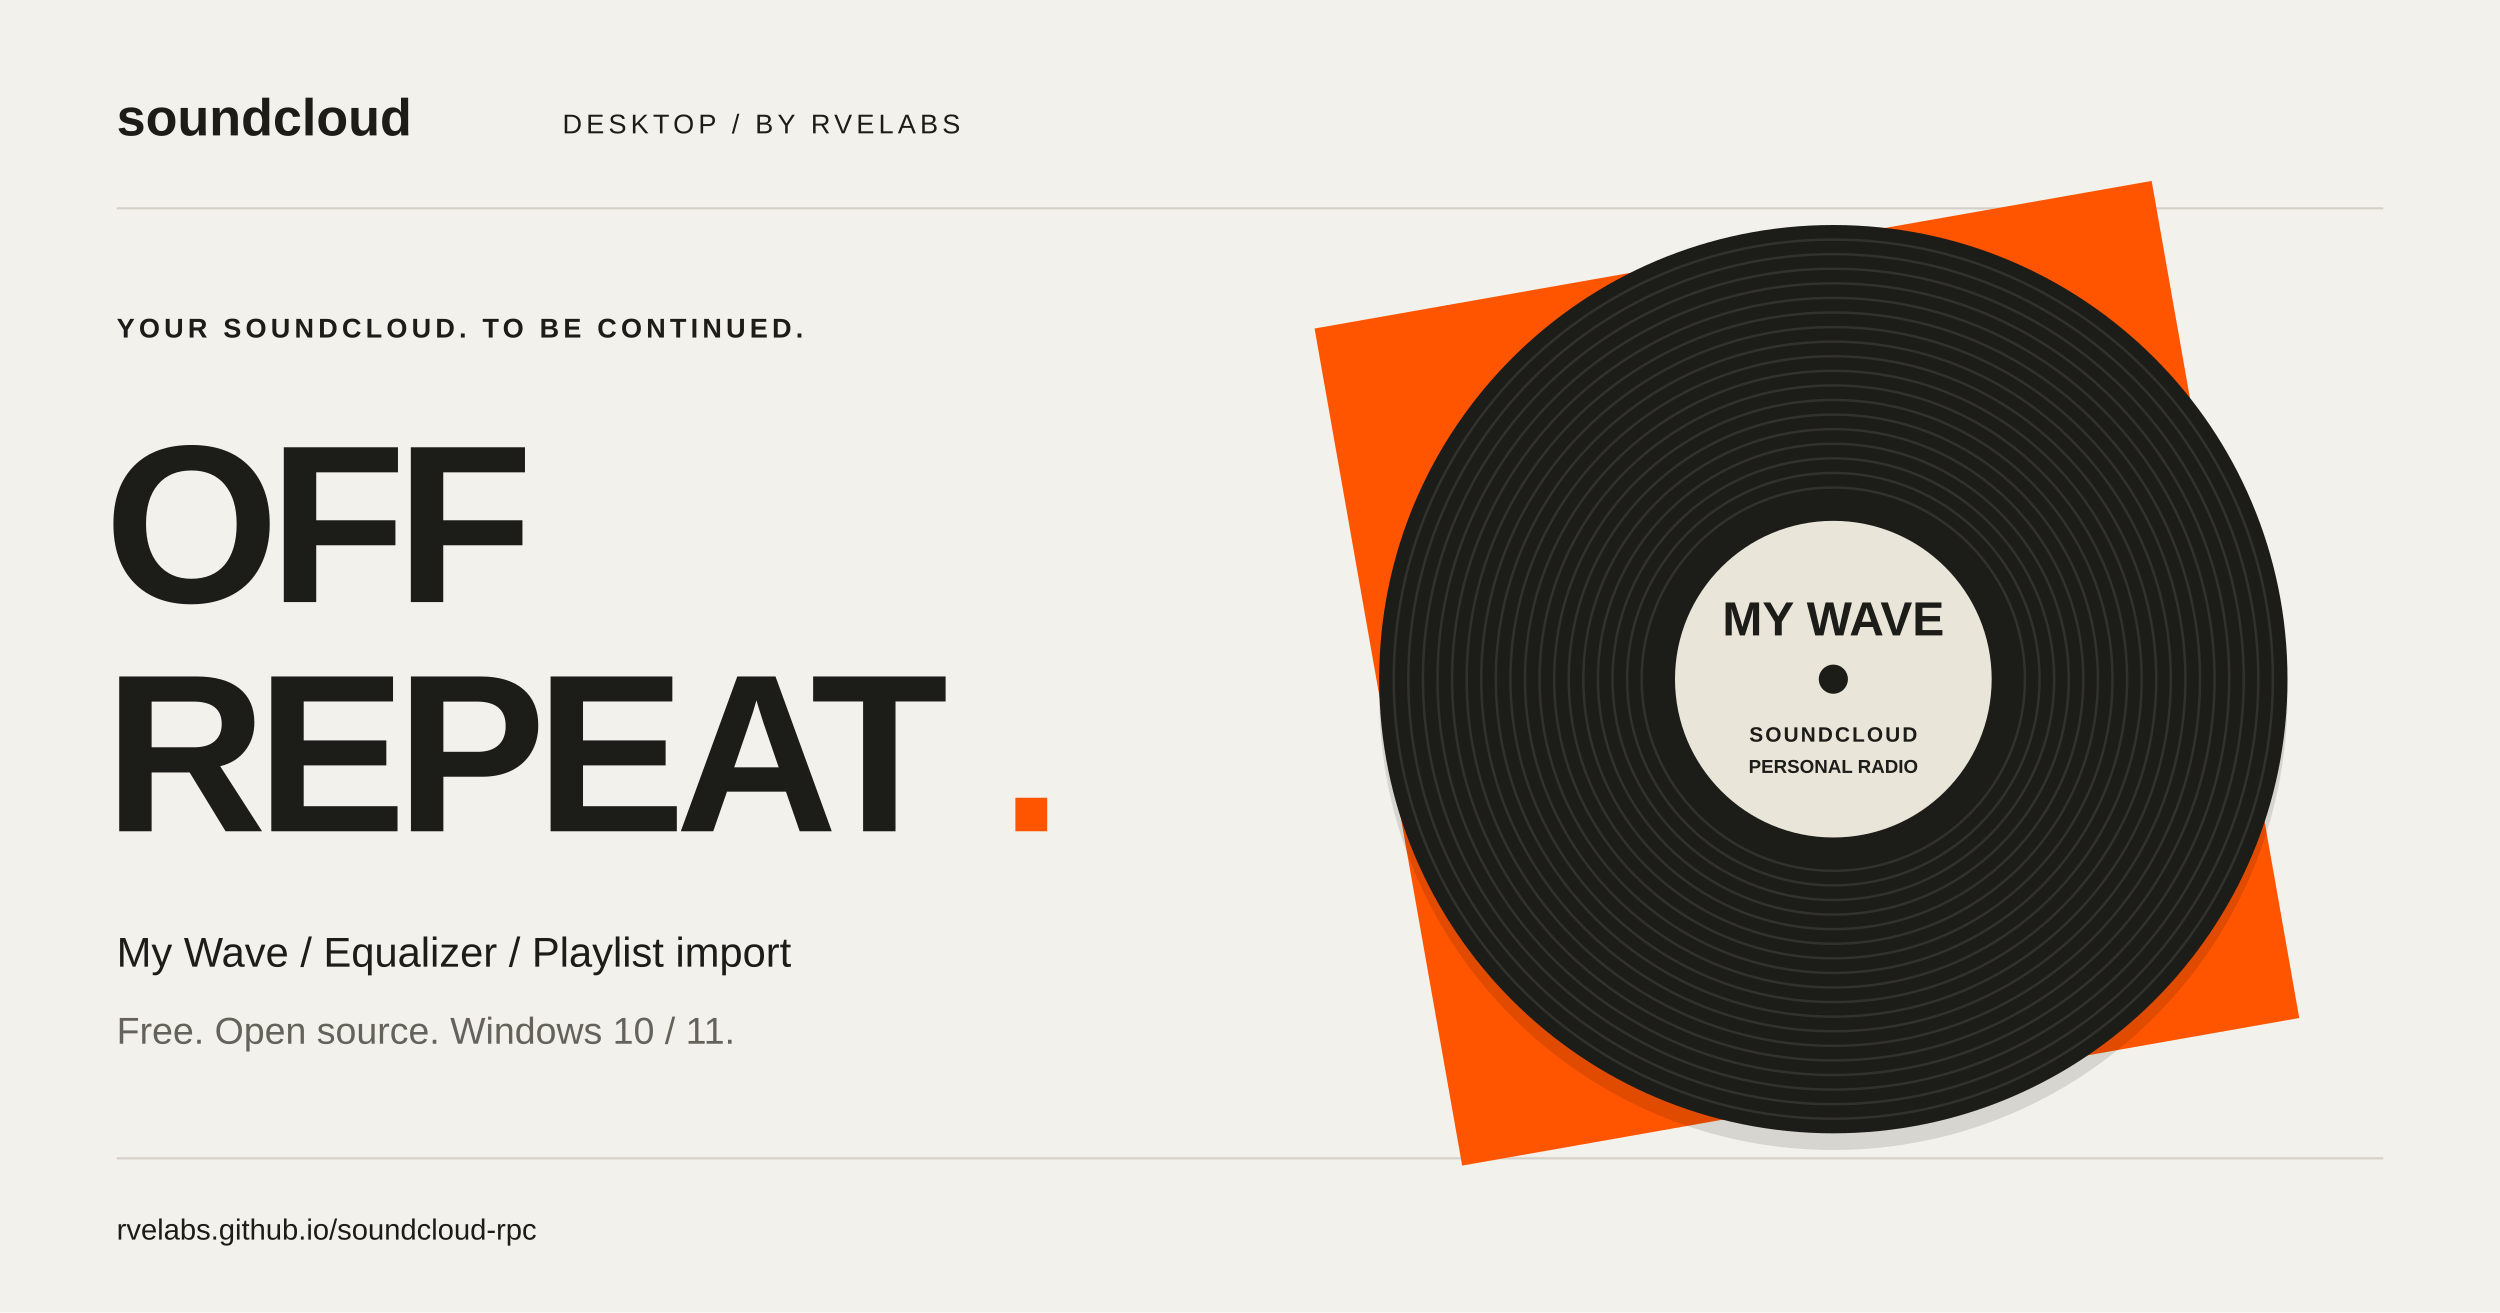
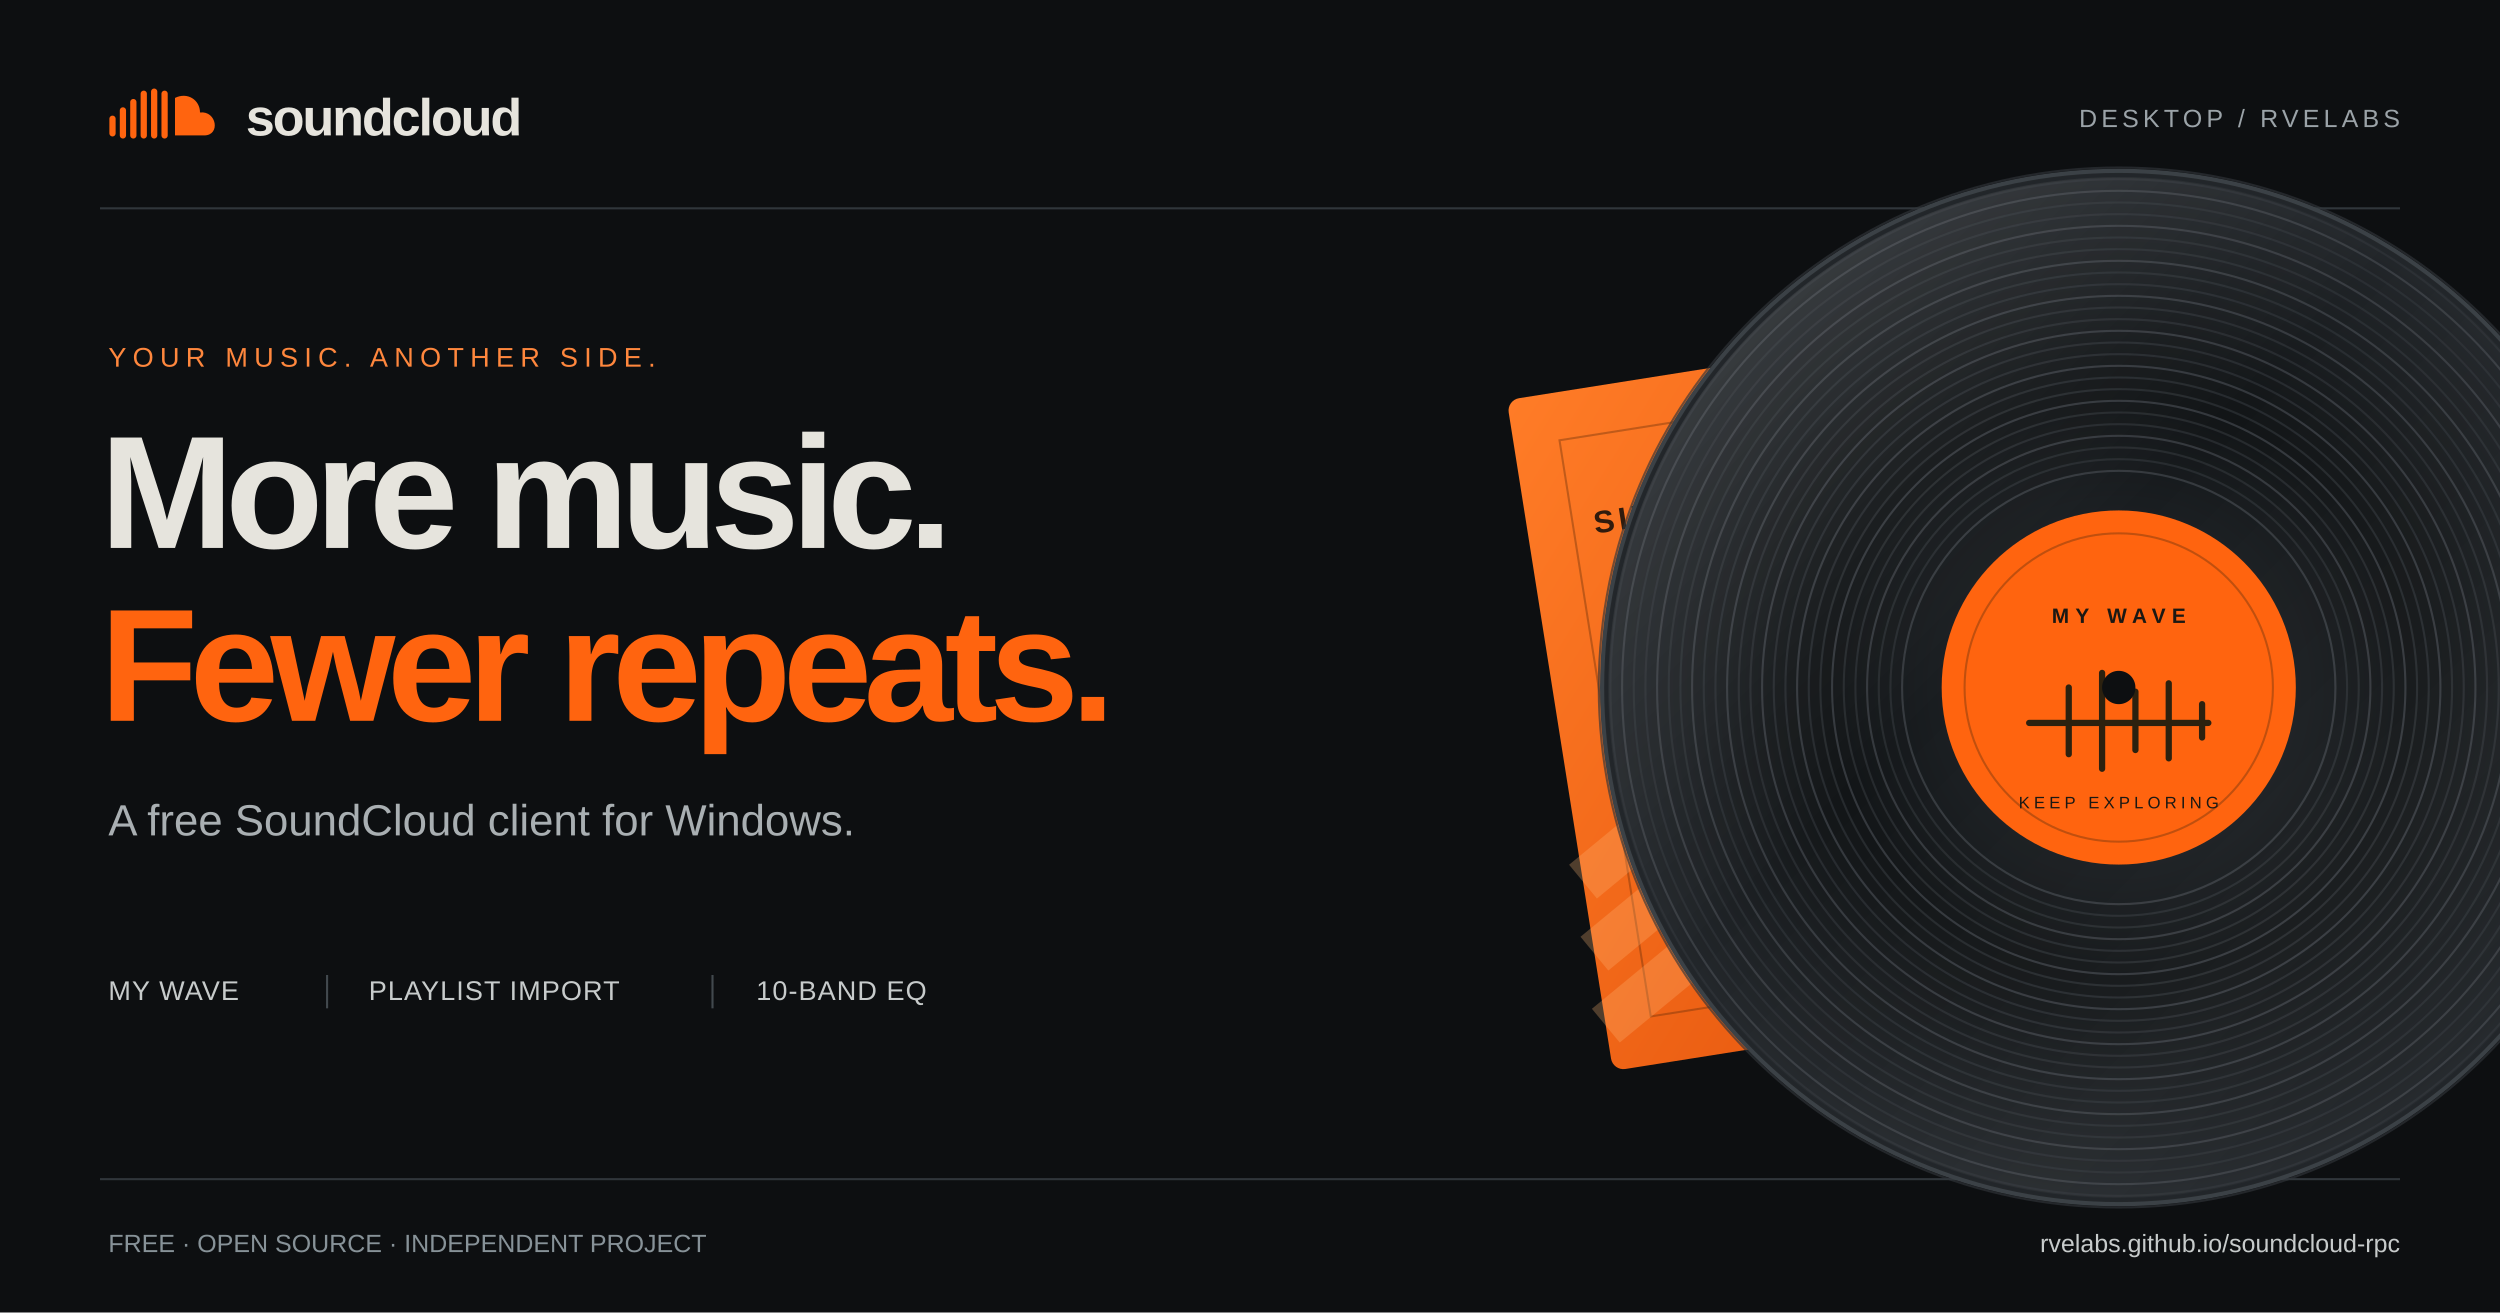
<svg xmlns="http://www.w3.org/2000/svg" width="1200" height="630" viewBox="0 0 1200 630">
-   <rect width="1200" height="630" fill="#f3f1eb" />
-   <path d="M56 100H1144M56 556H1144" stroke="#d3d0c8" />
-   <g font-family="Segoe UI,Arial,sans-serif" fill="#1c1c19">
-     <text x="56" y="65" font-size="25" font-weight="700">soundcloud</text>
-     <text x="270" y="64" font-size="13" letter-spacing="2">DESKTOP / BY RVELABS</text>
-     <text x="56" y="162" font-size="13" letter-spacing="2" font-weight="600">
-             YOUR SOUNDCLOUD. TO BE CONTINUED.
-         </text>
-     <text x="50" y="289" font-size="108" font-weight="700" letter-spacing="-5">OFF</text>
-     <text x="50" y="399" font-size="108" font-weight="700" letter-spacing="-5">
-             REPEAT
-             <tspan fill="#ff5500">.</tspan>
-     </text>
-     <text x="56" y="464" font-size="20">My Wave / Equalizer / Playlist import</text>
-     <text x="56" y="501" font-size="18" fill="#64635b">Free. Open source. Windows 10 / 11.</text>
-     <text x="56" y="595" font-size="14">rvelabs.github.io/soundcloud-rpc</text>
+   <defs>
+     <radialGradient id="disc">
+       <stop stop-color="#262b30" />
+       <stop offset=".56" stop-color="#121517" />
+       <stop offset="1" stop-color="#23272b" />
+     </radialGradient>
+     <linearGradient id="sleeve" x2="1" y2="1">
+       <stop stop-color="#ff7c27" />
+       <stop offset="1" stop-color="#df4c06" />
+     </linearGradient>
+     <linearGradient id="shine" x2="1" y2="1">
+       <stop stop-color="#fff" stop-opacity=".14" />
+       <stop offset=".42" stop-color="#fff" stop-opacity="0" />
+       <stop offset=".7" stop-color="#fff" stop-opacity=".04" />
+       <stop offset="1" stop-color="#fff" stop-opacity="0" />
+     </linearGradient>
+   </defs>
+   <rect width="1200" height="630" fill="#0d0f11" />
+   <path d="M48 100h1104M48 566h1104" stroke="#30363b" />
+   <g transform="translate(52 43)" color="#ff640f">
+     <g fill="none" stroke="currentColor" stroke-width="3" stroke-linecap="round">
+       <path d="M2 14v7m5-11v12m5-16v16m5-20v20m5-21v21m5-20v20" />
+     </g>
+     <path d="M32 22V4c6-3 12 1 12 7 8-1 10 11 2 11Z" fill="currentColor" />
  </g>
-   <g transform="translate(880 326)">
-     <rect x="-216" y="-209" width="408" height="408" fill="#ff5500" transform="rotate(-10)" />
-     <circle cy="8" r="218" fill="#000" opacity=".12" />
-     <circle r="218" fill="#1c1c19" />
-     <g fill="none" stroke="#32312b" stroke-width="1.2">
-       <circle r="211" />
-       <circle r="204" />
-       <circle r="197" />
-       <circle r="190" />
-       <circle r="183" />
-       <circle r="176" />
-       <circle r="169" />
-       <circle r="162" />
-       <circle r="155" />
-       <circle r="148" />
-       <circle r="141" />
-       <circle r="134" />
-       <circle r="127" />
-       <circle r="120" />
-       <circle r="113" />
-       <circle r="106" />
-       <circle r="99" />
-       <circle r="92" />
-     </g>
-     <circle r="76" fill="#e9e5d9" />
-     <g text-anchor="middle" font-family="Segoe UI,Arial,sans-serif" fill="#1c1c19" font-weight="700">
-       <text y="-21" font-size="23">MY WAVE</text>
-       <text y="30" font-size="10" letter-spacing="1">SOUNDCLOUD</text>
-       <text y="45" font-size="9">PERSONAL RADIO</text>
-     </g>
-     <circle r="7" fill="#1c1c19" />
+   <text x="118" y="65" fill="#e6e4dd" font-family="Arial,sans-serif" font-size="25" font-weight="700" letter-spacing="-1">soundcloud</text>
+   <text x="1152" y="61" text-anchor="end" fill="#9ba3a8" font-family="Arial,sans-serif" font-size="12" letter-spacing="2">DESKTOP / RVELABS</text>
+   <g transform="translate(747 168) rotate(-9 141 163)">
+     <rect width="282" height="326" rx="6" fill="url(#sleeve)" />
+     <path d="M22 23h238v280H22Z" fill="none" stroke="#542608" stroke-opacity=".35" />
+     <text x="32" y="70" fill="#301b0d" font-family="Arial,sans-serif" font-size="15" font-weight="700" letter-spacing="2">SIDE A / DISCOVERY</text>
+     <path d="M0 234 282 68M0 269 282 103M0 304 282 138" stroke="#ffb678" stroke-opacity=".28" stroke-width="21" />
  </g>
+   <g transform="translate(1017 330)">
+     <circle r="248" fill="url(#disc)" stroke="#3b4146" stroke-width="2" />
+     <circle r="104" fill="none" stroke="#454b50" stroke-opacity=".65" />
+     <circle r="109.6" fill="none" stroke="#30353a" stroke-opacity=".65" />
+     <circle r="115.2" fill="none" stroke="#30353a" stroke-opacity=".65" />
+     <circle r="120.8" fill="none" stroke="#454b50" stroke-opacity=".65" />
+     <circle r="126.4" fill="none" stroke="#30353a" stroke-opacity=".65" />
+     <circle r="132" fill="none" stroke="#30353a" stroke-opacity=".65" />
+     <circle r="137.6" fill="none" stroke="#454b50" stroke-opacity=".65" />
+     <circle r="143.2" fill="none" stroke="#30353a" stroke-opacity=".65" />
+     <circle r="148.8" fill="none" stroke="#30353a" stroke-opacity=".65" />
+     <circle r="154.4" fill="none" stroke="#454b50" stroke-opacity=".65" />
+     <circle r="160" fill="none" stroke="#30353a" stroke-opacity=".65" />
+     <circle r="165.6" fill="none" stroke="#30353a" stroke-opacity=".65" />
+     <circle r="171.2" fill="none" stroke="#454b50" stroke-opacity=".65" />
+     <circle r="176.8" fill="none" stroke="#30353a" stroke-opacity=".65" />
+     <circle r="182.4" fill="none" stroke="#30353a" stroke-opacity=".65" />
+     <circle r="188" fill="none" stroke="#454b50" stroke-opacity=".65" />
+     <circle r="193.6" fill="none" stroke="#30353a" stroke-opacity=".65" />
+     <circle r="199.2" fill="none" stroke="#30353a" stroke-opacity=".65" />
+     <circle r="204.8" fill="none" stroke="#454b50" stroke-opacity=".65" />
+     <circle r="210.4" fill="none" stroke="#30353a" stroke-opacity=".65" />
+     <circle r="216" fill="none" stroke="#30353a" stroke-opacity=".65" />
+     <circle r="221.6" fill="none" stroke="#454b50" stroke-opacity=".65" />
+     <circle r="227.2" fill="none" stroke="#30353a" stroke-opacity=".65" />
+     <circle r="232.8" fill="none" stroke="#30353a" stroke-opacity=".65" />
+     <circle r="238.4" fill="none" stroke="#454b50" stroke-opacity=".65" />
+     <circle r="244" fill="none" stroke="#30353a" stroke-opacity=".65" />
+     <circle r="249.6" fill="none" stroke="#30353a" stroke-opacity=".65" />
+     <circle r="245" fill="url(#shine)" />
+     <circle r="85" fill="#ff640f" />
+     <circle r="74" fill="none" stroke="#4c280e" stroke-opacity=".35" />
+     <text x="0" y="-31" text-anchor="middle" fill="#1b1813" font-family="Arial,sans-serif" font-size="10" font-weight="700" letter-spacing="3">MY WAVE</text>
+     <path d="M-43 17h86m-35-8v16M-24 0v32M-8-7v46M8 2v28M24-2v36M40 8v16" fill="none" stroke="#2c210f" stroke-width="3" stroke-linecap="round" />
+     <circle r="8" fill="#0d0f11" />
+     <text x="0" y="58" text-anchor="middle" fill="#1b1813" font-family="Arial,sans-serif" font-size="8" letter-spacing="2">KEEP EXPLORING</text>
+   </g>
+   <text x="52" y="176" fill="#ff873d" font-family="Arial,sans-serif" font-size="13" letter-spacing="3">YOUR MUSIC. ANOTHER SIDE.</text>
+   <text x="48" y="263" fill="#e6e4dd" font-family="Arial,sans-serif" font-size="77" font-weight="700" letter-spacing="-4">More music.</text>
+   <text x="48" y="346" fill="#ff640f" font-family="Arial,sans-serif" font-size="77" font-weight="700" letter-spacing="-4">Fewer repeats.</text>
+   <text x="52" y="401" fill="#a9afb2" font-family="Arial,sans-serif" font-size="21">A free SoundCloud client for Windows.</text>
+   <g fill="#c7cbcb" font-family="Arial,sans-serif" font-size="13" letter-spacing=".5">
+     <text x="52" y="480">MY WAVE</text>
+     <text x="177" y="480">PLAYLIST IMPORT</text>
+     <text x="363" y="480">10-BAND EQ</text>
+   </g>
+   <path d="M157 468v16m185-16v16" stroke="#42494e" />
+   <text x="52" y="601" fill="#879298" font-family="Arial,sans-serif" font-size="12">FREE · OPEN SOURCE · INDEPENDENT PROJECT</text>
+   <text x="1152" y="601" text-anchor="end" fill="#c7cbcb" font-family="Arial,sans-serif" font-size="12">rvelabs.github.io/soundcloud-rpc</text>
</svg>
